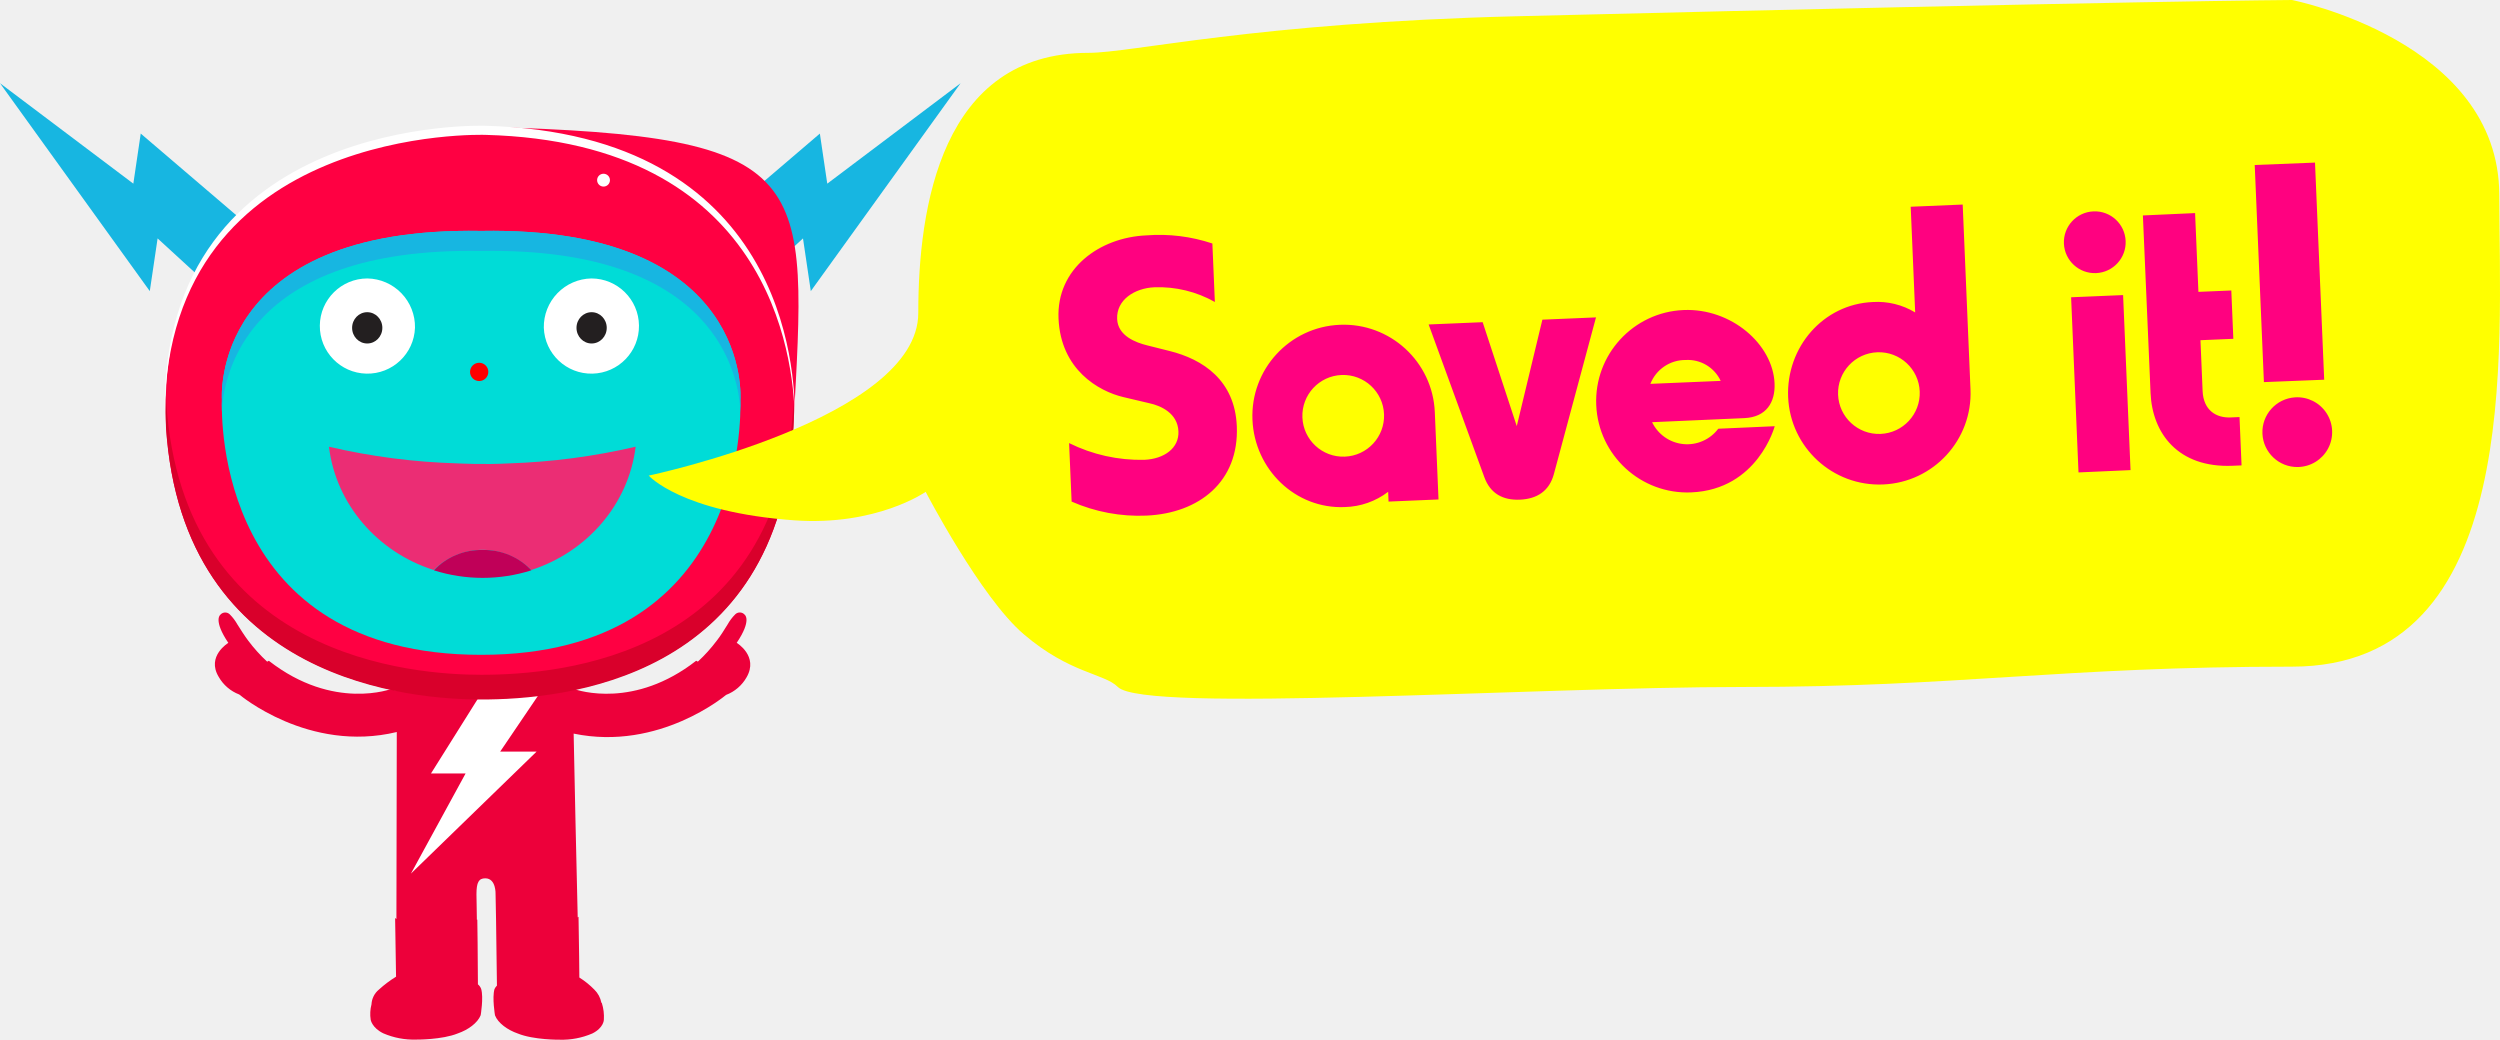
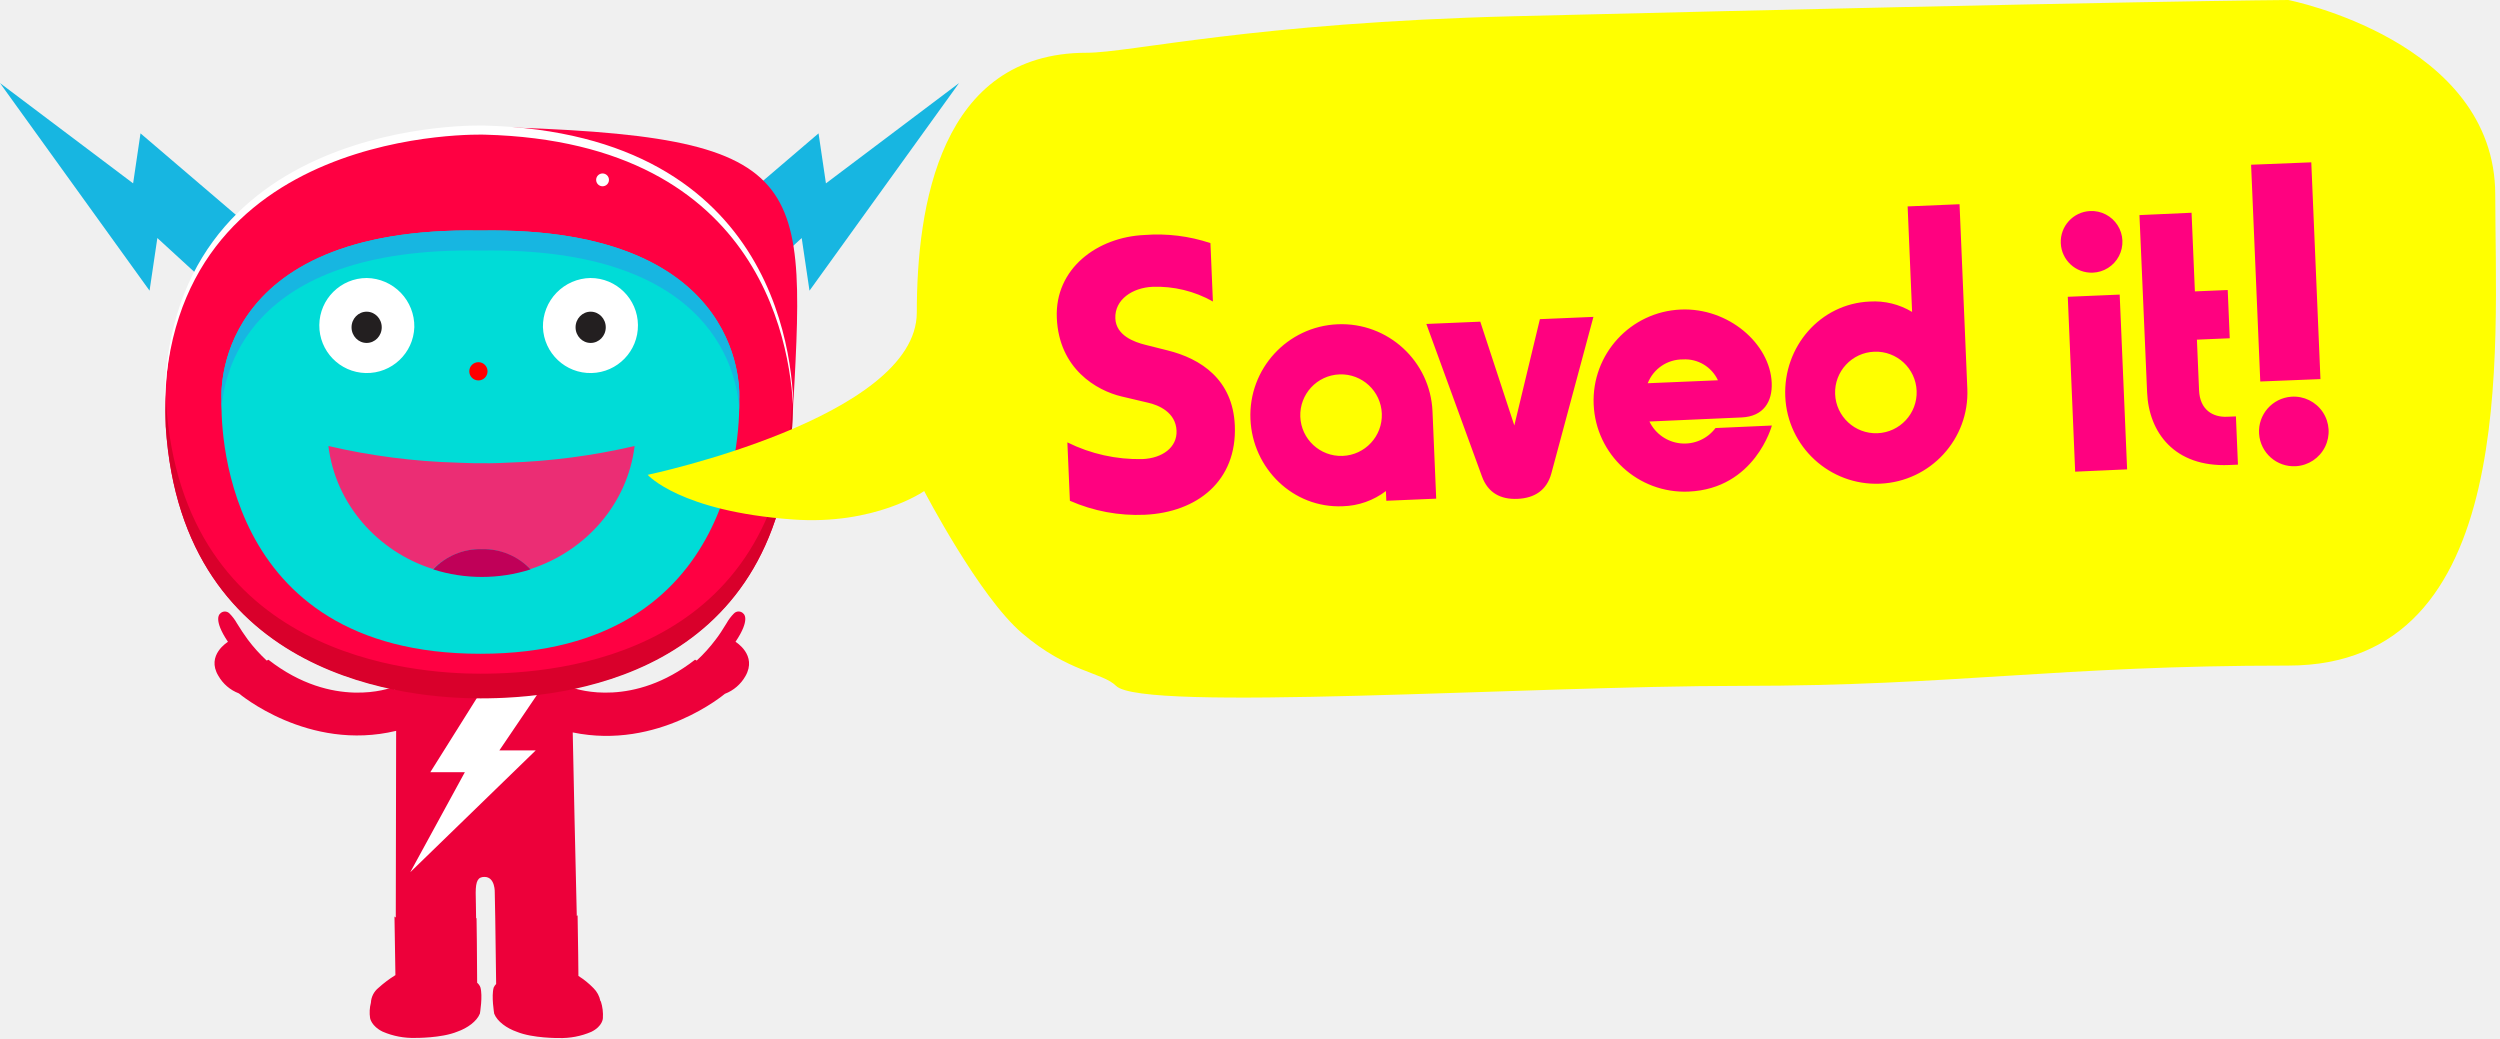
- <svg xmlns="http://www.w3.org/2000/svg" viewBox="0 0 615.01 255.72">
-   <defs>
-     <style>.cls-2{fill:#fff}.cls-3{fill:#17b6e1}.cls-8{fill:#231f20}</style>
-   </defs>
-   <g id="Layer_2" data-name="Layer 2">
-     <g id="Layer_1-2" data-name="Layer 1">
-       <path fill="#ed003a" d="M181.23 158.14c3.76-5.57 2-6.88 2-6.88a1.59 1.59 0 0 0-2.38-.11 11.18 11.18 0 0 0-1.84 2.44c-.86 1.42-1.84 2.95-2.67 4a38.64 38.64 0 0 1-4.66 5.17l-.42-.21c-15.16 11.83-28.86 7.38-30.19 6.91v-3.11c-12.08-9.74-24.6-7.22-24.6-7.22-17.11 0-19.12 7.22-19.12 7.22l.1 3.64-1-.57S82.1 175 66.14 162.56l-.42.21a38.62 38.62 0 0 1-4.66-5.17c-.82-1.09-1.81-2.62-2.67-4a11.18 11.18 0 0 0-1.84-2.44 1.59 1.59 0 0 0-2.38.11s-1.75 1.31 2 6.88c0 0-5.45 3.26-2.37 8.36a9.83 9.83 0 0 0 5.06 4.34s17.06 14.46 38.75 9.23c0 9.62-.05 31.32-.09 46a3.15 3.15 0 0 1-.32-.25l.23 14.44a28 28 0 0 0-4.2 3.16 5 5 0 0 0-1.84 3.64 9.35 9.35 0 0 0-.2 3.79s.31 2 3.12 3.35a18.88 18.88 0 0 0 8.05 1.53s6.37.08 10.3-1.53c2.48-.86 4.84-2.55 5.59-4.47 0 0 .74-4.35.12-6.46a2.68 2.68 0 0 0-.8-1.13c0-6-.15-15.94-.15-15.94l-.11.06c0-2.35-.1-4.59-.1-6.25 0-3 .58-3.95 2.17-3.95 2.7 0 2.53 3.89 2.53 3.89l.12 6.28s.16 10.17.22 16.22a3.06 3.06 0 0 0-.6.85c-.62 2.11.12 6.46.12 6.46.74 1.92 3.11 3.61 5.59 4.47 3.93 1.61 10.3 1.53 10.3 1.53a18.88 18.88 0 0 0 8.05-1.53c2.81-1.39 2.84-3.35 2.84-3.35a11.19 11.19 0 0 0-.5-4.15l-.11-.08a6.12 6.12 0 0 0-1.71-3.19 20.13 20.13 0 0 0-3.71-3v-.25c0-1.24-.07-7.24-.2-14.69l-.2.15c-.35-14.13-.79-34.5-1-45.21 21.09 4.39 37.48-9.51 37.48-9.51a9.83 9.83 0 0 0 5.06-4.34c3.02-5.22-2.43-8.48-2.43-8.48Z" />
-       <path d="m118.12 171-12.09 19.27h8.51l-13.45 24.64 30.92-30.02h-8.96l9.41-13.89h-14.34z" class="cls-2" />
-       <path d="m59.92 54.48-25.3-21.62-1.82 12.32L0 20.47l36.85 51.15 1.92-12.97 18.09 16.58 3.06-20.75zm116.47 0 25.3-21.62 1.82 12.32 32.8-24.71-36.85 51.15-1.92-12.97-18.09 16.58-3.06-20.75z" class="cls-3" />
-       <ellipse cx="117.5" cy="104.42" class="cls-2" rx="68.1" ry="62" />
-       <path fill="#ff0042" d="M119.45 31.21s-82.19-3-78.59 73.94c4.08 63 61.29 66.76 77.51 66.76 19.88 0 73.46-4.69 76.8-66.76s6.08-71.77-75.72-73.94Z" />
-       <path d="M119.45 33.18c69.72 1.85 75.81 54.1 76.07 69.76.21-12.11-2.62-70-76.07-72 0 0-79.83-2.87-78.94 70.53.71-71.09 78.94-68.29 78.94-68.29Z" class="cls-2" />
-       <path fill="#d9002b" d="M195.2 99.1c-3.35 62.27-56.86 66.9-76.8 66.9-16.28 0-73.4-3.86-77.5-67q0-.87-.07-1.72c-.08 2.51-.1 5.1 0 7.8 4.1 63.16 61.29 67 77.57 67 19.94 0 73.45-4.71 76.79-67a54.87 54.87 0 0 0 0-6.45c.02.37.01.47.01.47Z" />
-       <circle cx="148.47" cy="44.32" r="1.58" class="cls-2" />
-       <path fill="#00dcd7" d="M118.37 56.81c-67-1.18-63.78 41.51-63.78 41.51-.16 4.82-1 62.77 63.77 62.77 64.78 0 63.93-58 63.77-62.77.02.01 3.22-42.69-63.76-41.51Z" />
-       <path d="M54.58 101.33C54.92 93 60 60.71 118.37 61.74c58.36-1 63.44 31.25 63.78 39.58v-3s3.19-42.69-63.78-41.51c-67-1.18-63.78 41.51-63.78 41.51-.02.5-.04 1.54-.01 3.01Z" class="cls-3" />
-       <circle cx="117.88" cy="91.49" r="2.25" fill="red" />
-       <path d="M102.09 80.62A11.71 11.71 0 1 1 90.38 68.5a11.91 11.91 0 0 1 11.71 12.12Z" class="cls-2" />
-       <ellipse cx="90.34" cy="80.65" class="cls-8" rx="3.72" ry="3.85" />
-       <path d="M133.78 80.62a11.71 11.71 0 1 0 11.71-12.12 11.91 11.91 0 0 0-11.71 12.12Z" class="cls-2" />
-       <ellipse cx="145.54" cy="80.65" class="cls-8" rx="3.72" ry="3.85" />
-       <path fill="#eb2d74" d="M125.11 114a159.49 159.49 0 0 0 31.26-4.11c-1.73 14.21-12 25.92-25.67 30.33a17 17 0 0 0-24 0C93 135.9 82.66 124.16 80.92 109.9a159.79 159.79 0 0 0 31.79 4.1s6.39.34 12.4 0Z" />
-       <path fill="#c00058" d="M118.73 135.3a16 16 0 0 0-12 5 39.64 39.64 0 0 0 24 0 16 16 0 0 0-12-5Z" />
-       <path fill="#ff0" d="M159.59 117s66.31-14 66.31-40 5.62-64 41.86-64c10.67 0 41-7.41 105.24-9C527 .19 563.83 0 563.83 0s51 10 51 48 6 116-51 116S482 169 429 169s-147.5 6.5-154 0c-3.36-3.36-11.86-3.3-23.18-13-10.56-9-24.1-35-24.1-35s-12.08 8.46-32.37 7c-27.83-2-35.76-11-35.76-11Z" />
-       <path fill="#ff0180" d="M263.62 123.39 263 109a39.67 39.67 0 0 0 18.49 4.12c4.9-.21 8.59-2.87 8.41-7-.19-4.5-4.37-6.32-7.1-6.91l-6.47-1.53c-6.07-1.44-15.4-6.75-15.93-19.34-.52-12.19 10-19.94 21.65-20.44a41.17 41.17 0 0 1 16.2 2l.61 14.39A28.15 28.15 0 0 0 284 70.67c-4.9.21-9.38 3.1-9.18 7.8.18 4.2 4.65 5.81 7.38 6.49l5.46 1.37c8.29 2.05 16.12 7.22 16.6 18.51.58 13.69-9.3 21.41-22.19 22a41.21 41.21 0 0 1-18.45-3.45Zm90.26-.52-12.29.52-.1-2.4a18.31 18.31 0 0 1-10.65 3.75c-12.19.52-22.21-9.27-22.73-21.46a22.45 22.45 0 1 1 44.86-1.9Zm-23.82-30.62a10.05 10.05 0 1 0 10.42 9.67 10.05 10.05 0 0 0-10.42-9.67Zm35.09 25.13-13.7-37.56 13.29-.56 8.39 25.57 6.3-26.19 13.19-.56-10.37 38.58c-1.13 4.15-4.15 6.08-8.34 6.26s-7.29-1.5-8.76-5.54Zm71.44-12.53s-4.14 15.59-20.53 16.28a22.45 22.45 0 0 1-1.9-44.86c11.69-.5 22 8.38 22.39 18.07.19 4.6-2 8.29-7.45 8.52l-22.68 1a9.57 9.57 0 0 0 16.28 1.61ZM423.3 93.7a8.94 8.94 0 0 0-8.63-5.14 9.23 9.23 0 0 0-8.67 5.87Zm61.45 2.1a22.45 22.45 0 0 1-44.86 1.9c-.52-12.29 8.64-22.89 20.83-23.4a18 18 0 0 1 10.42 2.56l-1.1-26 12.79-.54Zm-22.91-9.14a10.05 10.05 0 1 0 10.42 9.67 10.05 10.05 0 0 0-10.42-9.67ZM515 52a7.6 7.6 0 1 1-7.27 7.92A7.6 7.6 0 0 1 515 52Zm-3.68 64.22-1.82-43.09 12.79-.54 1.83 43.06ZM527.16 53l12.84-.58.82 19.38 8.09-.34.5 11.89-8.09.34.53 12.49c.2 4.8 3.39 6.66 6.88 6.51l2.2-.09.5 11.89-2.2.09c-13.49.57-19.76-8.07-20.18-17.86Zm29.77 41-2.26-53.41L569.5 40l2.26 53.41Zm7.65 3.75a8.58 8.58 0 1 1 .73 17.14 8.58 8.58 0 0 1-.73-17.14Z" />
-     </g>
+ <svg xmlns="http://www.w3.org/2000/svg" viewBox="0 0 616 256">
+   <g fill="none">
+     <path fill="#ED003A" d="M181.23 158.14c3.76-5.57 2-6.88 2-6.88a1.59 1.59 0 0 0-2.38-.11 11.18 11.18 0 0 0-1.84 2.44c-.86 1.42-1.84 2.95-2.67 4a38.64 38.64 0 0 1-4.66 5.17l-.42-.21c-15.16 11.83-28.86 7.38-30.19 6.91v-3.11c-12.08-9.74-24.6-7.22-24.6-7.22-17.11 0-19.12 7.22-19.12 7.22l.1 3.64-1-.57S82.1 175 66.14 162.56l-.42.21a38.62 38.62 0 0 1-4.66-5.17c-.82-1.09-1.81-2.62-2.67-4a11.18 11.18 0 0 0-1.84-2.44 1.59 1.59 0 0 0-2.38.11s-1.75 1.31 2 6.88c0 0-5.45 3.26-2.37 8.36a9.83 9.83 0 0 0 5.06 4.34s17.06 14.46 38.75 9.23c0 9.62-.05 31.32-.09 46a3.15 3.15 0 0 1-.32-.25l.23 14.44a28 28 0 0 0-4.2 3.16 5 5 0 0 0-1.84 3.64 9.35 9.35 0 0 0-.2 3.79s.31 2 3.12 3.35a18.88 18.88 0 0 0 8.05 1.53s6.37.08 10.3-1.53c2.48-.86 4.84-2.55 5.59-4.47 0 0 .74-4.35.12-6.46a2.68 2.68 0 0 0-.8-1.13c0-6-.15-15.94-.15-15.94l-.11.06c0-2.35-.1-4.59-.1-6.25 0-3 .58-3.95 2.17-3.95 2.7 0 2.53 3.89 2.53 3.89l.12 6.28s.16 10.17.22 16.22a3.06 3.06 0 0 0-.6.85c-.62 2.11.12 6.46.12 6.46.74 1.92 3.11 3.61 5.59 4.47 3.93 1.61 10.3 1.53 10.3 1.53a18.88 18.88 0 0 0 8.05-1.53c2.81-1.39 2.84-3.35 2.84-3.35a11.19 11.19 0 0 0-.5-4.15l-.11-.08a6.12 6.12 0 0 0-1.71-3.19 20.13 20.13 0 0 0-3.71-3v-.25c0-1.24-.07-7.24-.2-14.69l-.2.15c-.35-14.13-.79-34.5-1-45.21 21.09 4.39 37.48-9.51 37.48-9.51a9.83 9.83 0 0 0 5.06-4.34c3.02-5.22-2.43-8.48-2.43-8.48Z" />
+     <path fill="#FFF" d="m118.12 171-12.09 19.27h8.51l-13.45 24.64 30.92-30.02h-8.96l9.41-13.89h-14.34z" />
+     <path fill="#17B6E1" d="m59.92 54.48-25.3-21.62-1.82 12.32L0 20.47l36.85 51.15 1.92-12.97 18.09 16.58 3.06-20.75Zm116.47 0 25.3-21.62 1.82 12.32 32.8-24.71-36.85 51.15-1.92-12.97-18.09 16.58-3.06-20.75Z" />
+     <ellipse cx="117.5" cy="104.42" fill="#FFF" rx="68.1" ry="62" />
+     <path fill="#FF0042" d="M119.45 31.21s-82.19-3-78.59 73.94c4.08 63 61.29 66.76 77.51 66.76 19.88 0 73.46-4.69 76.8-66.76 3.34-62.07 6.08-71.77-75.72-73.94Z" />
+     <path fill="#FFF" d="M119.45 33.18c69.72 1.85 75.81 54.1 76.07 69.76.21-12.11-2.62-70-76.07-72 0 0-79.83-2.87-78.94 70.53.71-71.09 78.94-68.29 78.94-68.29Z" />
+     <path fill="#D9002B" d="M195.2 99.1c-3.35 62.27-56.86 66.9-76.8 66.9-16.28 0-73.4-3.86-77.5-67 0-.58-.023-1.153-.07-1.72-.08 2.51-.1 5.1 0 7.8 4.1 63.16 61.29 67 77.57 67 19.94 0 73.45-4.71 76.79-67a54.87 54.87 0 0 0 0-6.45c.02.37.01.47.01.47Z" />
+     <circle cx="148.47" cy="44.32" r="1.58" fill="#FFF" />
+     <path fill="#00DCD7" d="M118.37 56.81c-67-1.18-63.78 41.51-63.78 41.51-.16 4.82-1 62.77 63.77 62.77 64.78 0 63.93-58 63.77-62.77.02.01 3.22-42.69-63.76-41.51Z" />
+     <path fill="#17B6E1" d="M54.58 101.33C54.92 93 60 60.71 118.37 61.74c58.36-1 63.44 31.25 63.78 39.58v-3s3.19-42.69-63.78-41.51c-67-1.18-63.78 41.51-63.78 41.51-.02.5-.04 1.54-.01 3.01Z" />
+     <circle cx="117.88" cy="91.49" r="2.25" fill="red" />
+     <path fill="#FFF" d="M102.09 80.62c-.225 6.41-5.563 11.445-11.974 11.297-6.411-.149-11.51-5.426-11.438-11.839.072-6.413 5.289-11.574 11.702-11.578a11.91 11.91 0 0 1 11.71 12.12Z" />
+     <ellipse cx="90.34" cy="80.65" fill="#231F20" rx="3.72" ry="3.85" />
+     <path fill="#FFF" d="M133.78 80.62c.225 6.41 5.563 11.445 11.974 11.297 6.411-.149 11.51-5.426 11.438-11.839-.072-6.413-5.289-11.574-11.702-11.578a11.91 11.91 0 0 0-11.71 12.12Z" />
+     <ellipse cx="145.54" cy="80.65" fill="#231F20" rx="3.72" ry="3.85" />
+     <path fill="#EB2D74" d="M125.11 114a159.49 159.49 0 0 0 31.26-4.11c-1.73 14.21-12 25.92-25.67 30.33-6.634-6.611-17.366-6.611-24 0-13.7-4.32-24.04-16.06-25.78-30.32a159.79 159.79 0 0 0 31.79 4.1s6.39.34 12.4 0Z" />
+     <path fill="#C00058" d="M118.73 135.3a16 16 0 0 0-12 5 39.64 39.64 0 0 0 24 0 16 16 0 0 0-12-5Z" />
+     <path fill="#FF0" d="M159.59 117s66.31-14 66.31-40 5.62-64 41.86-64c10.67 0 41-7.41 105.24-9C527 .19 563.83 0 563.83 0s51 10 51 48 6 116-51 116S482 169 429 169c-53 0-147.5 6.5-154 0-3.36-3.36-11.86-3.3-23.18-13-10.56-9-24.1-35-24.1-35s-12.08 8.46-32.37 7c-27.83-2-35.76-11-35.76-11Z" />
+     <path fill="#FF0180" d="M263.62 123.39 263 109a39.67 39.67 0 0 0 18.49 4.12c4.9-.21 8.59-2.87 8.41-7-.19-4.5-4.37-6.32-7.1-6.91l-6.47-1.53c-6.07-1.44-15.4-6.75-15.93-19.34-.52-12.19 10-19.94 21.65-20.44a41.17 41.17 0 0 1 16.2 2l.61 14.39A28.15 28.15 0 0 0 284 70.67c-4.9.21-9.38 3.1-9.18 7.8.18 4.2 4.65 5.81 7.38 6.49l5.46 1.37c8.29 2.05 16.12 7.22 16.6 18.51.58 13.69-9.3 21.41-22.19 22a41.21 41.21 0 0 1-18.45-3.45Zm90.26-.52-12.29.52-.1-2.4a18.31 18.31 0 0 1-10.65 3.75c-12.19.52-22.21-9.27-22.73-21.46a22.45 22.45 0 0 1 44.86-1.9l.91 21.49Zm-23.82-30.62c-5.546.208-9.873 4.872-9.666 10.419.207 5.546 4.871 9.874 10.417 9.667 5.546-.207 9.875-4.87 9.669-10.416a10.05 10.05 0 0 0-10.42-9.67Zm35.09 25.13-13.7-37.56 13.29-.56 8.39 25.57 6.3-26.19 13.19-.56-10.37 38.58c-1.13 4.15-4.15 6.08-8.34 6.26-4.19.18-7.29-1.5-8.76-5.54Zm71.44-12.53s-4.14 15.59-20.53 16.28a22.45 22.45 0 0 1-1.9-44.86c11.69-.5 22 8.38 22.39 18.07.19 4.6-2 8.29-7.45 8.52l-22.68 1a9.57 9.57 0 0 0 16.28 1.61l13.89-.62ZM423.3 93.7a8.94 8.94 0 0 0-8.63-5.14 9.23 9.23 0 0 0-8.67 5.87l17.3-.73Zm61.45 2.1c.525 12.388-9.092 22.855-21.48 23.38-12.388.525-22.855-9.092-23.38-21.48-.52-12.29 8.64-22.89 20.83-23.4a18 18 0 0 1 10.42 2.56l-1.1-26 12.79-.54 1.92 45.48Zm-22.91-9.14c-5.546.208-9.873 4.872-9.666 10.419.207 5.546 4.871 9.874 10.417 9.667 5.546-.207 9.875-4.87 9.669-10.416a10.05 10.05 0 0 0-10.42-9.67ZM515 52a7.6 7.6 0 1 1 .646 15.186A7.6 7.6 0 0 1 515 52Zm-3.68 64.22-1.82-43.09 12.79-.54 1.83 43.06-12.8.57ZM527.16 53l12.84-.58.82 19.38 8.09-.34.5 11.89-8.09.34.53 12.49c.2 4.8 3.39 6.66 6.88 6.51l2.2-.09.5 11.89-2.2.09c-13.49.57-19.76-8.07-20.18-17.86L527.16 53Zm29.77 41-2.26-53.41L569.5 40l2.26 53.41-14.83.59Zm7.65 3.75a8.58 8.58 0 1 1 1.12 17.123 8.58 8.58 0 0 1-1.12-17.123Z" />
  </g>
</svg>
